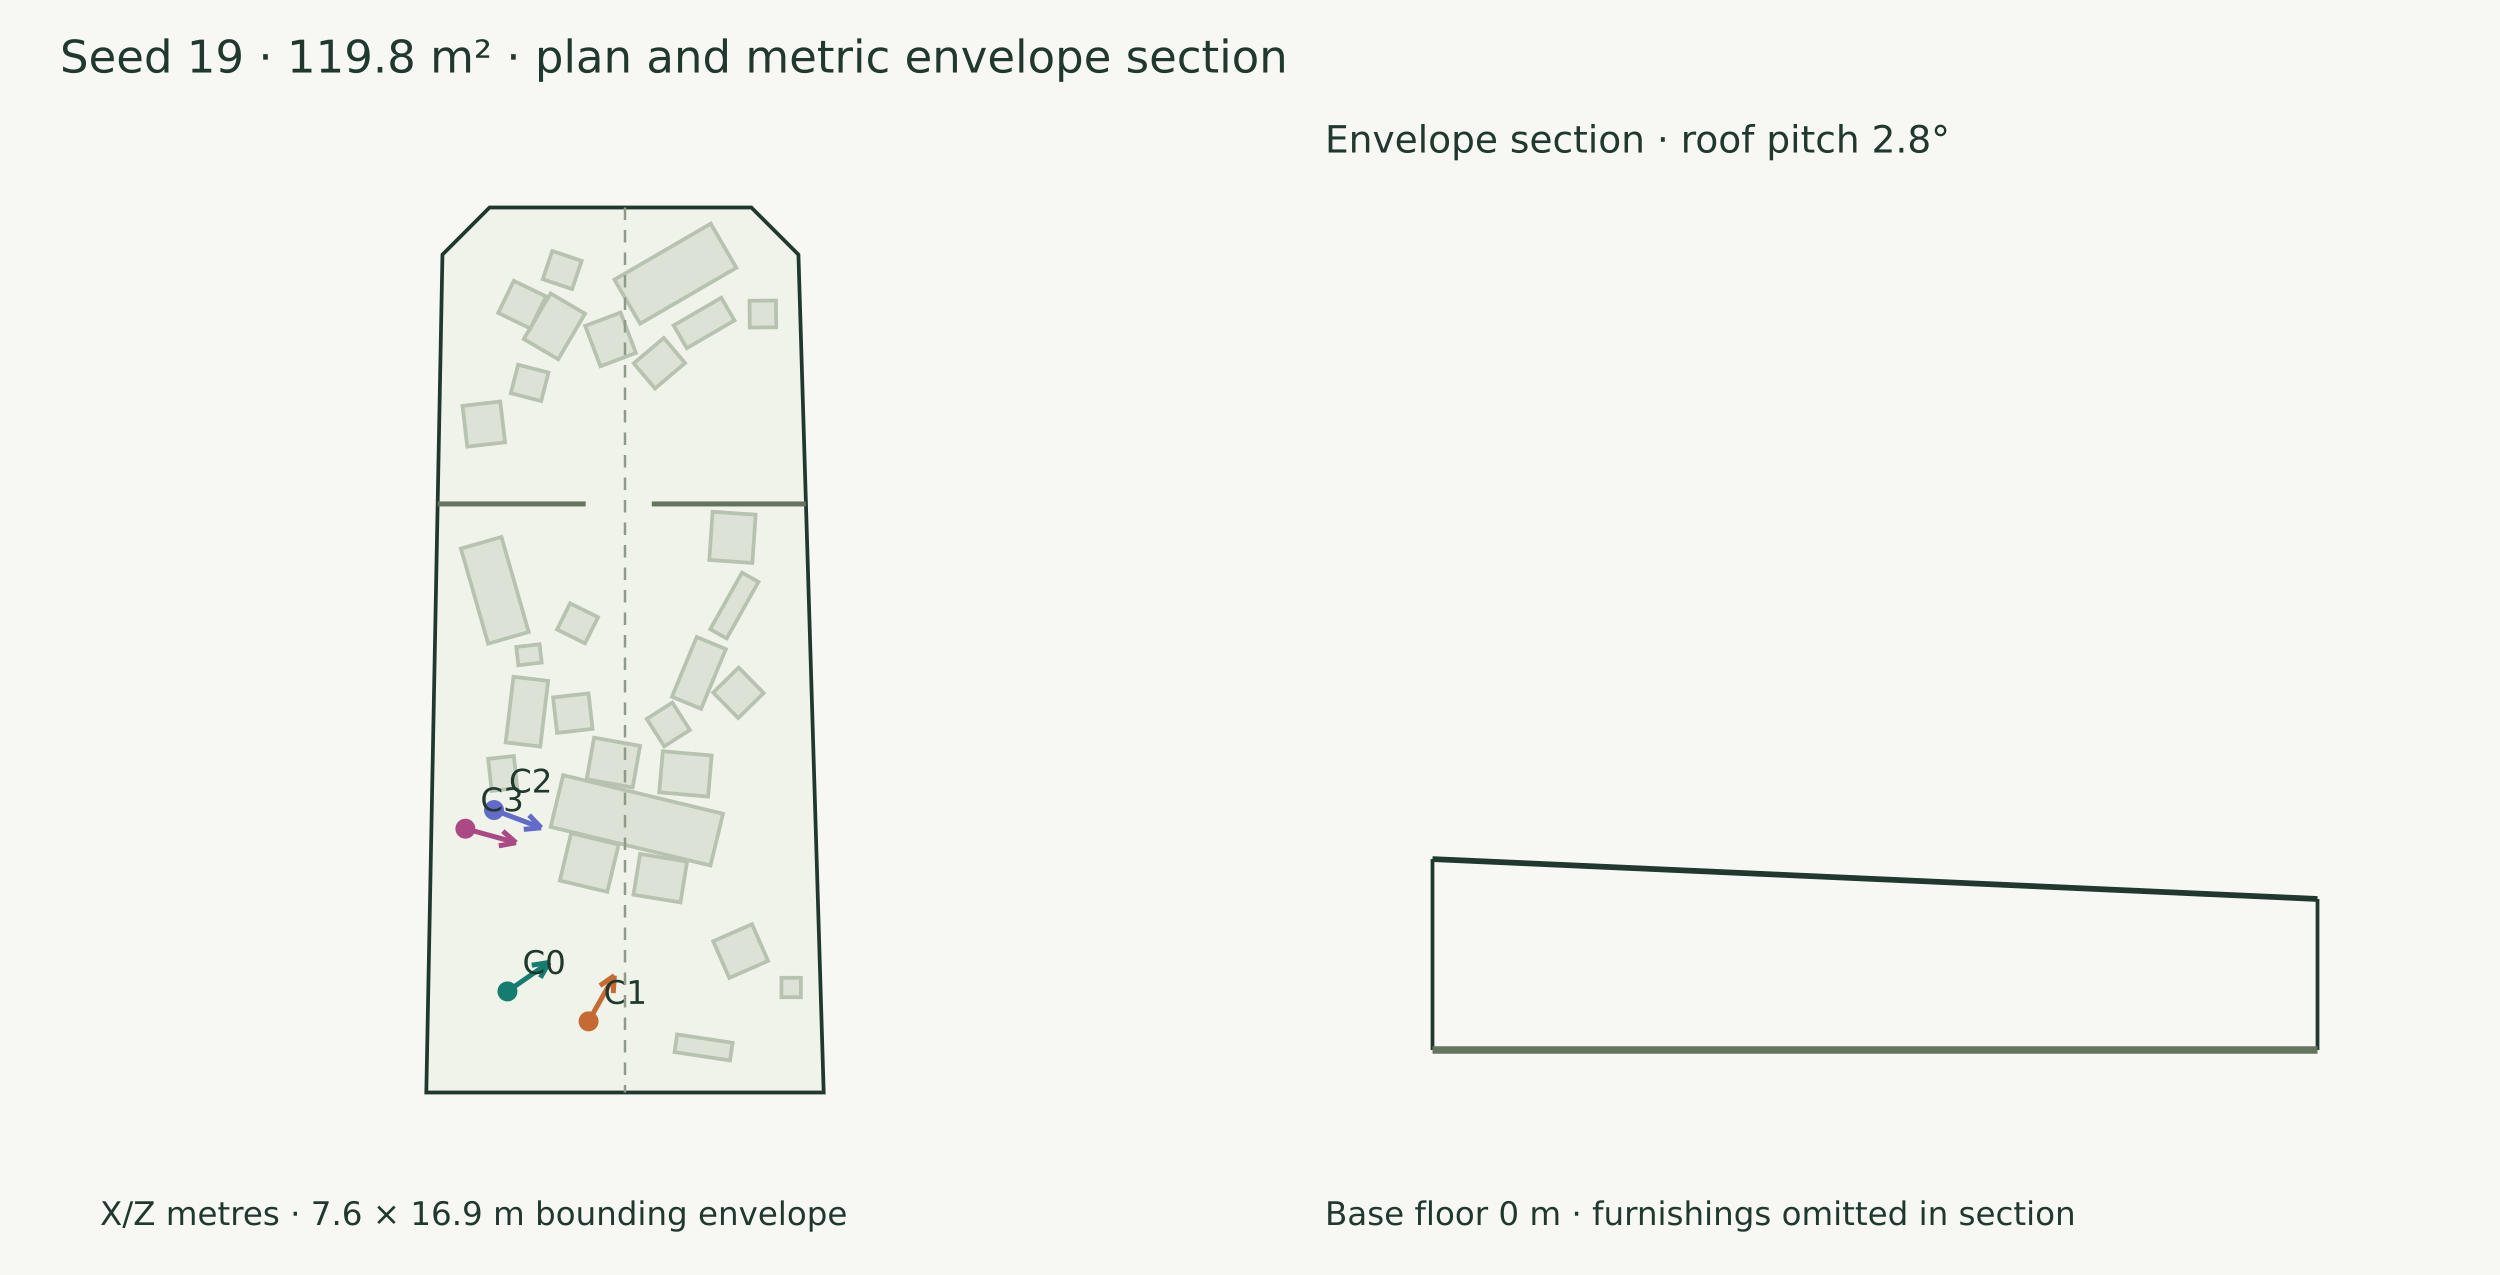
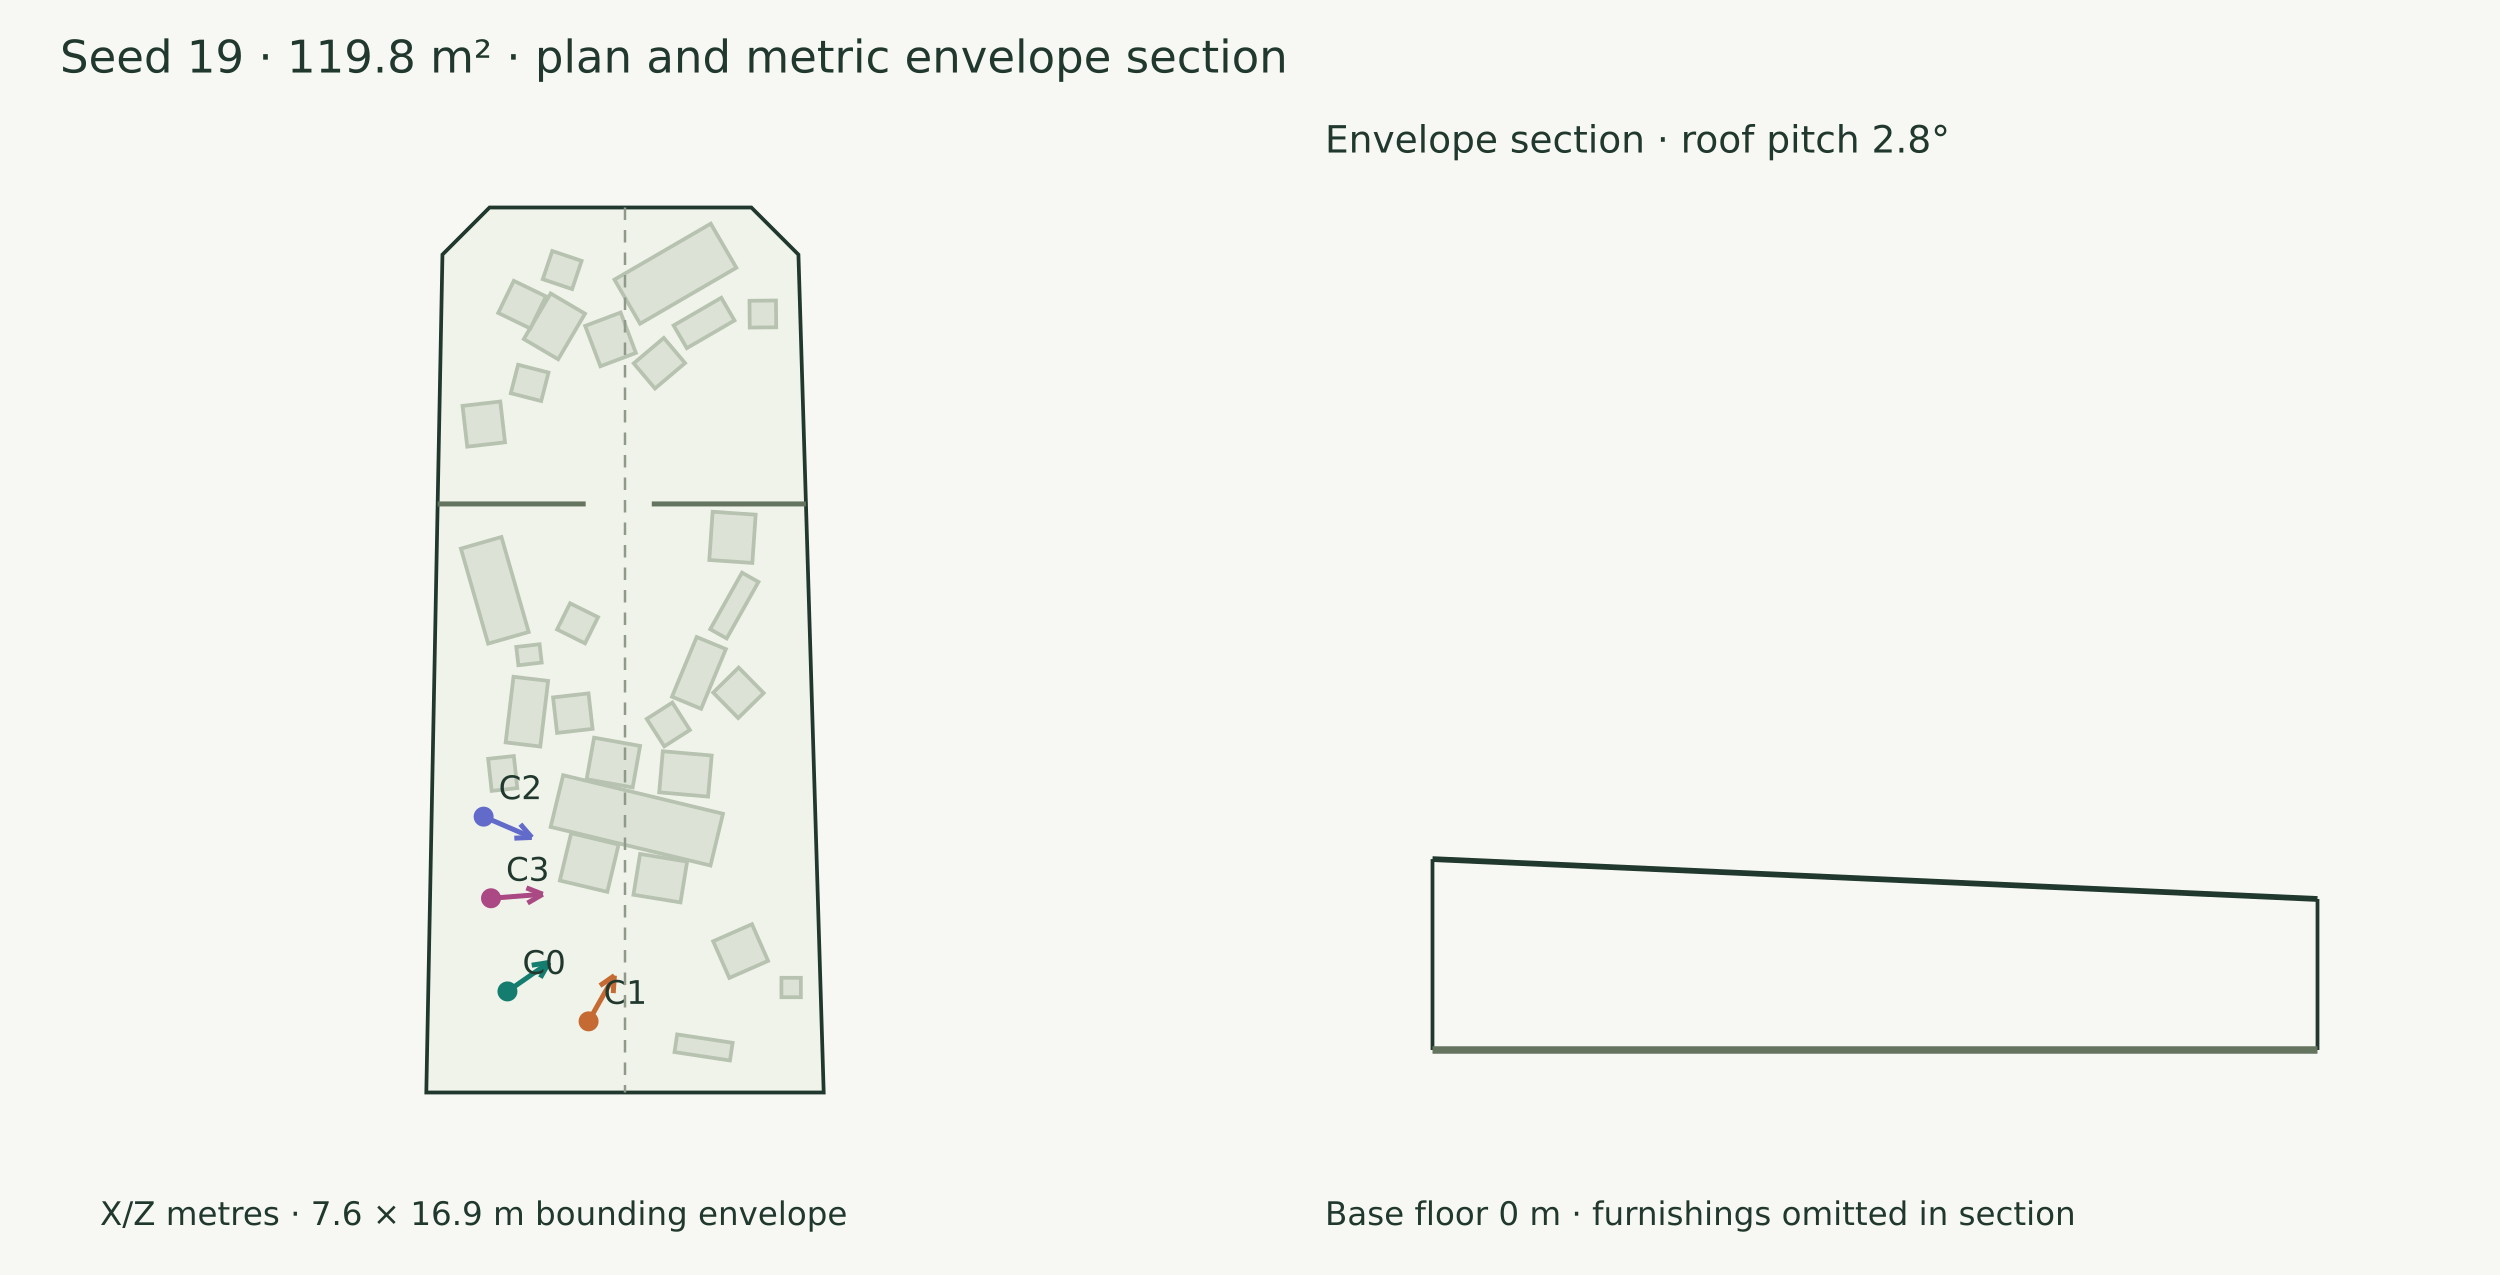
<svg xmlns="http://www.w3.org/2000/svg" width="1000" height="510" viewBox="0 0 1000 510">
  <rect width="100%" height="100%" fill="#f7f8f3" />
  <g font-family="DejaVu Sans" fill="#20382e">
    <text x="24.000" y="29.000" font-size="18">Seed 19 · 119.8 m² · plan and metric envelope section</text>
    <polygon points="195.819,82.999 300.535,82.999 319.372,101.837 329.480,437.001 170.520,437.001 176.982,101.837" fill="#eff3e9" stroke="#20382e" stroke-width="1.5" />
    <polygon points="234.002,125.477 223.263,143.714 209.518,135.620 220.257,117.383" fill="#dce3d6" stroke="#b7c2b0" stroke-width="1.5" />
    <polygon points="218.366,118.559 212.137,131.407 199.288,125.178 205.518,112.329" fill="#dce3d6" stroke="#b7c2b0" stroke-width="1.5" />
    <polygon points="294.541,107.097 256.032,129.477 245.785,111.845 284.294,89.465" fill="#dce3d6" stroke="#b7c2b0" stroke-width="1.5" />
    <polygon points="220.266,330.776 225.263,310.079 289.189,325.511 284.192,346.209" fill="#dce3d6" stroke="#b7c2b0" stroke-width="1.5" />
    <polygon points="228.450,333.299 247.434,337.821 242.925,356.749 223.940,352.227" fill="#dce3d6" stroke="#b7c2b0" stroke-width="1.5" />
    <polygon points="253.062,314.983 234.655,311.691 237.625,295.079 256.033,298.371" fill="#dce3d6" stroke="#b7c2b0" stroke-width="1.5" />
    <polygon points="256.040,341.591 274.848,344.655 272.192,360.964 253.384,357.901" fill="#dce3d6" stroke="#b7c2b0" stroke-width="1.5" />
    <polygon points="283.235,318.643 263.684,316.930 265.123,300.506 284.674,302.220" fill="#dce3d6" stroke="#b7c2b0" stroke-width="1.5" />
    <polygon points="202.263,296.959 205.398,270.713 219.244,272.366 216.110,298.613" fill="#dce3d6" stroke="#b7c2b0" stroke-width="1.5" />
    <polygon points="222.839,293.158 221.223,278.971 235.410,277.355 237.026,291.542" fill="#dce3d6" stroke="#b7c2b0" stroke-width="1.5" />
    <polygon points="195.260,257.440 184.365,219.436 200.579,214.787 211.474,252.792" fill="#dce3d6" stroke="#b7c2b0" stroke-width="1.5" />
    <polygon points="268.788,278.693 278.677,254.810 290.340,259.640 280.451,283.523" fill="#dce3d6" stroke="#b7c2b0" stroke-width="1.5" />
    <polygon points="295.279,287.222 285.276,277.033 295.465,267.029 305.469,277.219" fill="#dce3d6" stroke="#b7c2b0" stroke-width="1.5" />
    <polygon points="291.978,424.191 269.802,420.834 270.870,413.775 293.047,417.132" fill="#dce3d6" stroke="#b7c2b0" stroke-width="1.5" />
    <polygon points="293.787,128.180 274.724,139.259 269.448,130.181 288.511,119.102" fill="#dce3d6" stroke="#b7c2b0" stroke-width="1.5" />
    <polygon points="312.576,391.119 320.345,391.119 320.345,398.888 312.576,398.888" fill="#dce3d6" stroke="#b7c2b0" stroke-width="1.5" />
    <polygon points="284.087,251.673 296.803,229.069 303.386,232.772 290.670,255.376" fill="#dce3d6" stroke="#b7c2b0" stroke-width="1.5" />
    <polygon points="274.020,145.219 261.994,155.393 253.490,145.341 265.516,135.167" fill="#dce3d6" stroke="#b7c2b0" stroke-width="1.5" />
    <polygon points="232.645,104.352 228.845,115.636 217.109,111.684 220.909,100.400" fill="#dce3d6" stroke="#b7c2b0" stroke-width="1.5" />
    <polygon points="207.356,266.097 206.510,258.777 215.824,257.701 216.670,265.021" fill="#dce3d6" stroke="#b7c2b0" stroke-width="1.5" />
    <polygon points="196.662,316.354 195.265,303.529 205.527,302.411 206.924,315.236" fill="#dce3d6" stroke="#b7c2b0" stroke-width="1.5" />
    <polygon points="268.925,281.024 275.942,291.996 265.716,298.537 258.699,287.565" fill="#dce3d6" stroke="#b7c2b0" stroke-width="1.5" />
    <polygon points="283.727,223.992 285.052,204.705 302.259,205.887 300.934,225.174" fill="#dce3d6" stroke="#b7c2b0" stroke-width="1.5" />
    <polygon points="310.380,120.205 310.486,130.920 299.904,131.024 299.798,120.310" fill="#dce3d6" stroke="#b7c2b0" stroke-width="1.5" />
    <polygon points="202.002,176.921 186.897,178.669 185.009,162.352 200.114,160.603" fill="#dce3d6" stroke="#b7c2b0" stroke-width="1.5" />
    <polygon points="204.316,157.293 207.241,145.906 219.402,149.030 216.477,160.417" fill="#dce3d6" stroke="#b7c2b0" stroke-width="1.5" />
    <polygon points="222.824,251.788 228.029,241.322 239.211,246.882 234.007,257.348" fill="#dce3d6" stroke="#b7c2b0" stroke-width="1.5" />
    <polygon points="291.716,391.164 285.266,376.494 300.785,369.670 307.235,384.341" fill="#dce3d6" stroke="#b7c2b0" stroke-width="1.5" />
    <polygon points="240.166,146.511 234.070,130.360 248.246,125.010 254.342,141.161" fill="#dce3d6" stroke="#b7c2b0" stroke-width="1.5" />
    <path d="M175.059,201.576 L234.263,201.576" stroke="#65745f" stroke-width="2" fill="none" />
    <path d="M260.717,201.576 L322.380,201.576" stroke="#65745f" stroke-width="2" fill="none" />
    <path d="M202.980,396.571 L219.603,384.979" stroke="#147d70" stroke-width="2" fill="none" />
    <path d="M219.603,384.979 L216.175,391.082" stroke="#147d70" stroke-width="2" fill="none" />
    <path d="M219.603,384.979 L212.692,386.087" stroke="#147d70" stroke-width="2" fill="none" />
    <circle cx="202.98" cy="396.571" r="4" fill="#147d70" />
    <text x="208.980" y="389.571" font-size="13">C0</text>
    <path d="M235.434,408.544 L245.737,390.260" stroke="#c56a33" stroke-width="2" fill="none" />
    <path d="M245.737,390.260 L245.295,397.246" stroke="#c56a33" stroke-width="2" fill="none" />
    <path d="M245.737,390.260 L239.990,394.256" stroke="#c56a33" stroke-width="2" fill="none" />
    <circle cx="235.434" cy="408.544" r="4" fill="#c56a33" />
    <text x="241.434" y="401.544" font-size="13">C1</text>
-     <path d="M197.602,324.017 L216.477,331.112" stroke="#626aca" stroke-width="2" fill="none" />
-     <path d="M216.477,331.112 L209.505,331.744" stroke="#626aca" stroke-width="2" fill="none" />
-     <path d="M216.477,331.112 L211.648,326.044" stroke="#626aca" stroke-width="2" fill="none" />
-     <circle cx="197.602" cy="324.017" r="4" fill="#626aca" />
-     <text x="203.602" y="317.017" font-size="13">C2</text>
-     <path d="M186.157,331.476 L206.397,337.068" stroke="#aa4984" stroke-width="2" fill="none" />
-     <path d="M206.397,337.068 L199.511,338.324" stroke="#aa4984" stroke-width="2" fill="none" />
-     <path d="M206.397,337.068 L201.132,332.454" stroke="#aa4984" stroke-width="2" fill="none" />
-     <circle cx="186.157" cy="331.476" r="4" fill="#aa4984" />
-     <text x="192.157" y="324.476" font-size="13">C3</text>
+     <path d="M193.455,326.661 L212.722,334.973" stroke="#626aca" stroke-width="2" fill="none" />
+     <path d="M212.722,334.973 L205.729,335.272" stroke="#626aca" stroke-width="2" fill="none" />
+     <path d="M212.722,334.973 L208.141,329.681" stroke="#626aca" stroke-width="2" fill="none" />
+     <circle cx="193.455" cy="326.661" r="4" fill="#626aca" />
+     <text x="199.455" y="319.661" font-size="13">C2</text>
+     <path d="M196.401,359.304 L217.080,357.694" stroke="#aa4984" stroke-width="2" fill="none" />
+     <path d="M217.080,357.694 L211.032,361.219" stroke="#aa4984" stroke-width="2" fill="none" />
+     <path d="M217.080,357.694 L210.559,355.148" stroke="#aa4984" stroke-width="2" fill="none" />
+     <circle cx="196.401" cy="359.304" r="4" fill="#aa4984" />
+     <text x="202.401" y="352.304" font-size="13">C3</text>
    <text x="40.000" y="490.000" font-size="13">X/Z metres · 7.6 × 16.9 m bounding envelope</text>
    <path d="M250.000,82.999 L250.000,437.001" stroke="#909a8b" stroke-width="1" stroke-dasharray="5 4" fill="none" />
    <path d="M572.999,343.639 L927.001,359.596" stroke="#20382e" stroke-width="2.3" fill="none" />
    <path d="M572.999,420.000 L572.999,343.639" stroke="#20382e" stroke-width="1.5" fill="none" />
    <path d="M927.001,420.000 L927.001,359.596" stroke="#20382e" stroke-width="1.5" fill="none" />
    <path d="M572.999,420.000 L927.001,420.000" stroke="#65745f" stroke-width="3" fill="none" />
    <path d="M572.999,420.000 L572.999,420.000" stroke="#8d9a85" stroke-width="1" fill="none" />
    <path d="M927.001,420.000 L927.001,420.000" stroke="#8d9a85" stroke-width="1" fill="none" />
    <text x="530.000" y="61.000" font-size="15">Envelope section · roof pitch 2.8°</text>
    <text x="530.000" y="490.000" font-size="13">Base floor 0 m · furnishings omitted in section</text>
  </g>
</svg>
